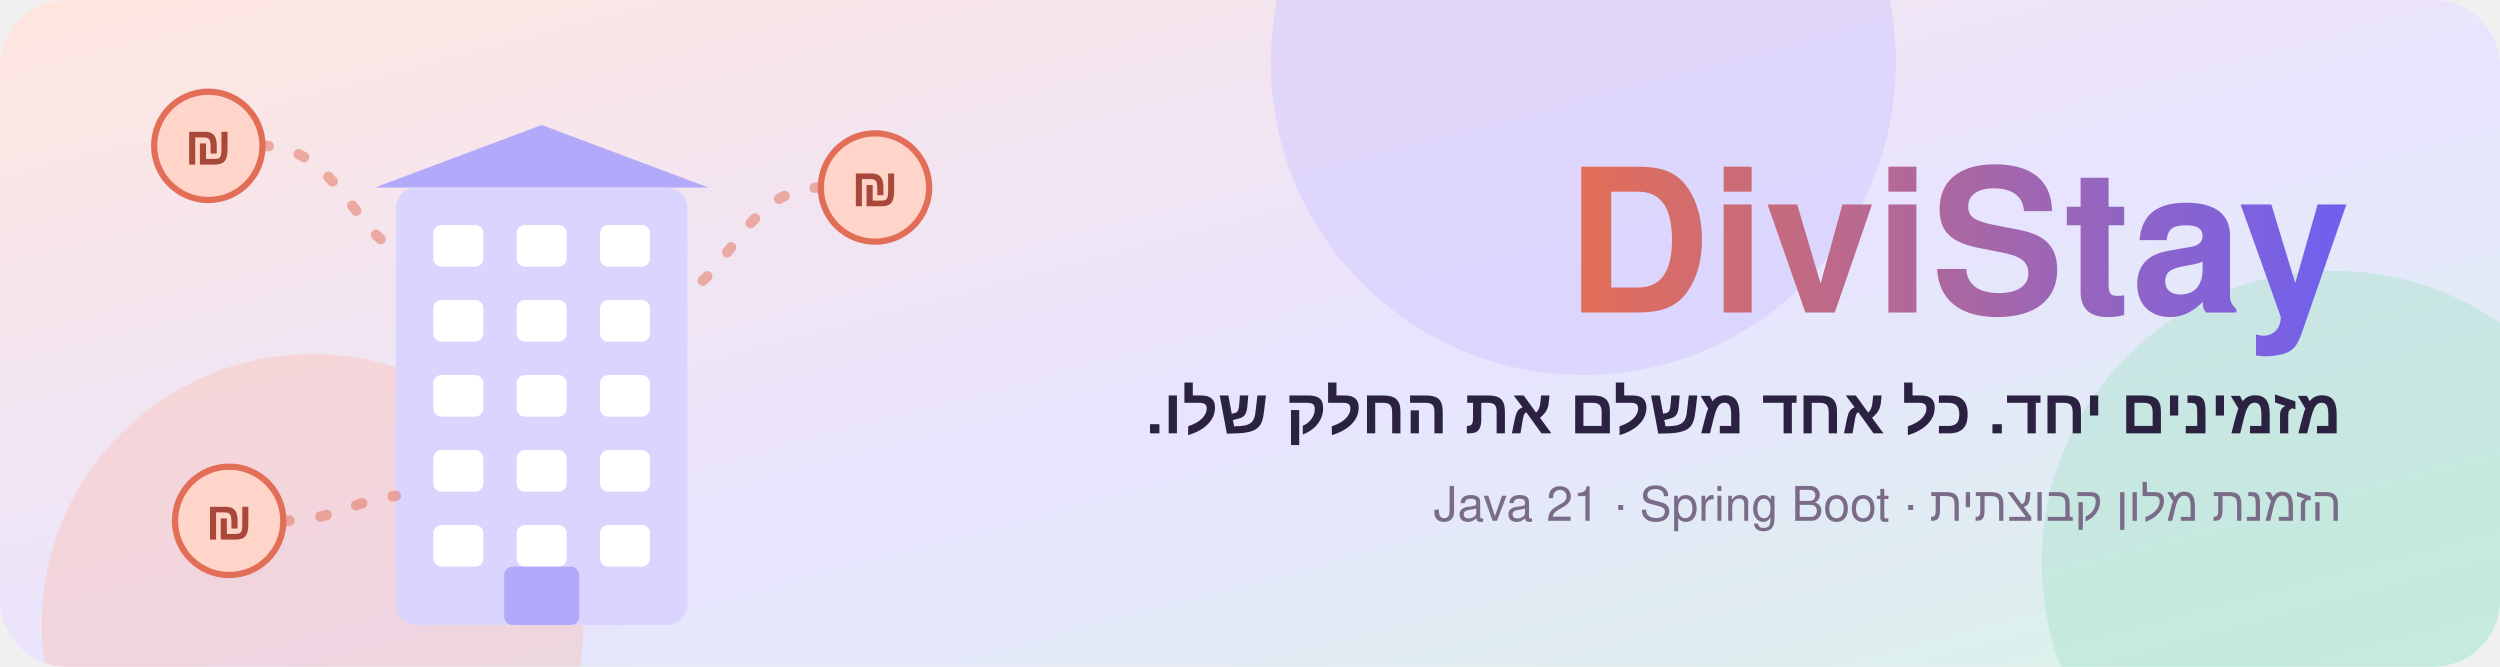
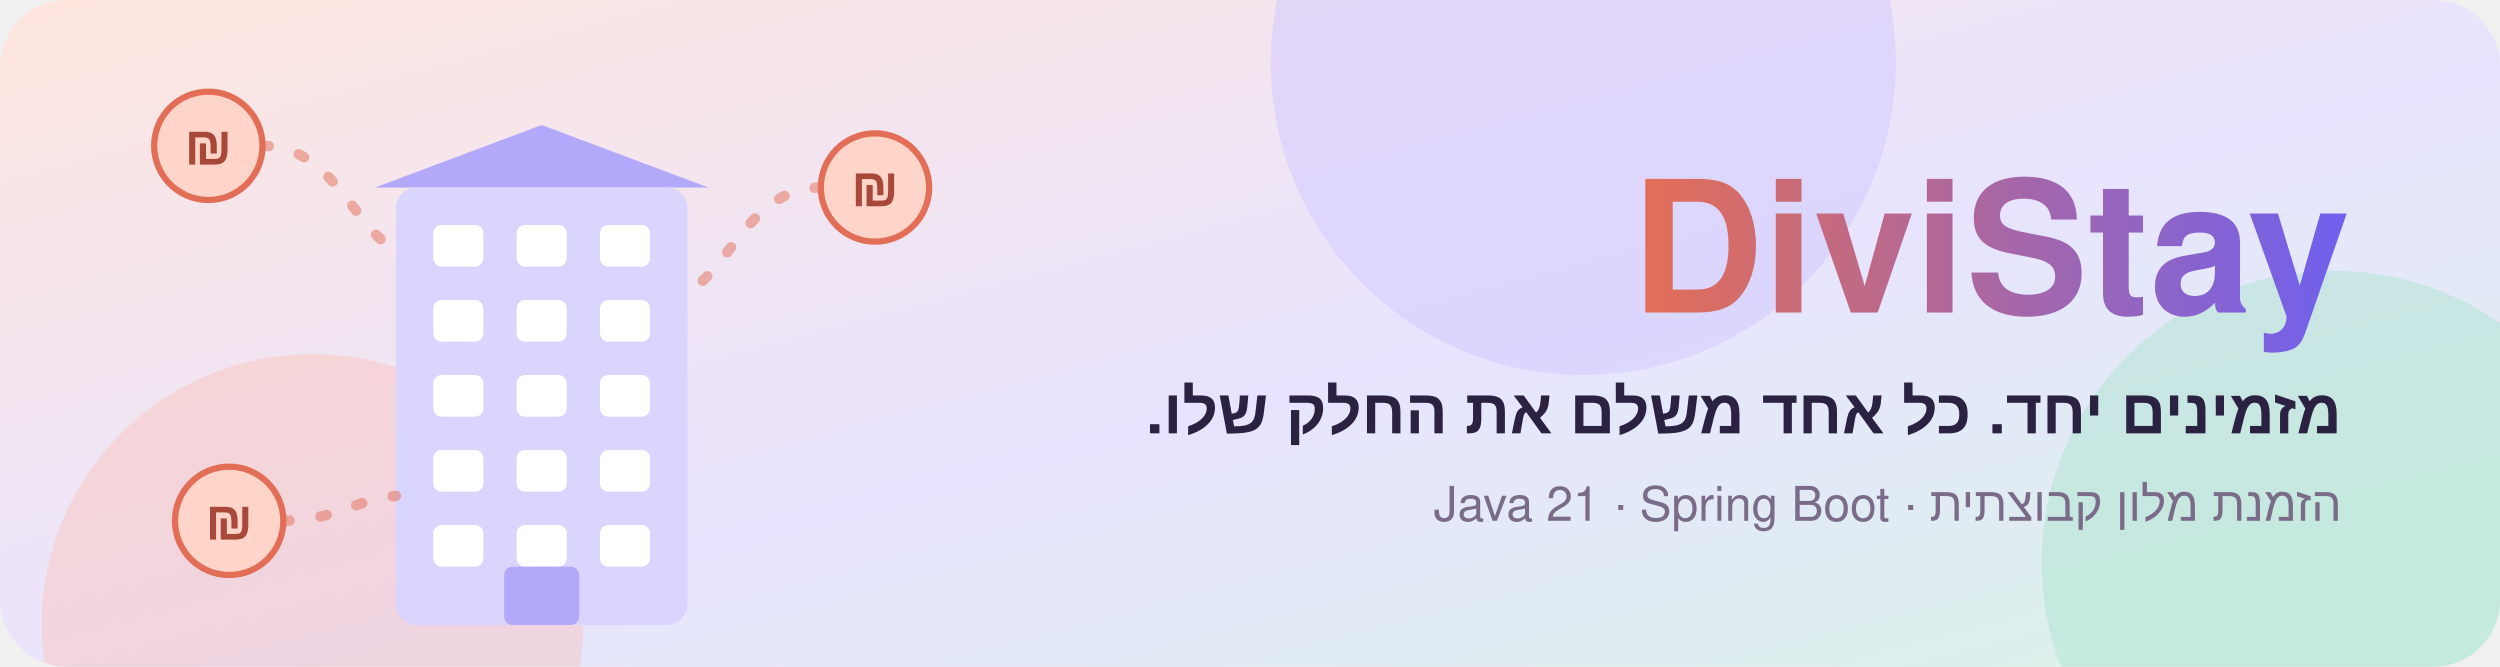
<svg xmlns="http://www.w3.org/2000/svg" viewBox="0 0 1200 320" width="1200" height="320" role="img" aria-label="DiviStay: מזמינים יחד. כל אחד משלם את החלק שלו.">
  <defs>
    <linearGradient id="bg" x1="0" y1="0" x2="1" y2="1">
      <stop offset="0" stop-color="#FFE6DE" />
      <stop offset=".55" stop-color="#E8E4FF" />
      <stop offset="1" stop-color="#D9F3E7" />
    </linearGradient>
    <linearGradient id="t" x1="0" y1="0" x2="1" y2="0">
      <stop offset="0" stop-color="#E36E57" />
      <stop offset="1" stop-color="#6F60F0" />
    </linearGradient>
    <clipPath id="c">
      <rect width="1200" height="320" rx="32" />
    </clipPath>
    <path id="s" d="M0-14C2-4 4-2 14 0 4 2 2 4 0 14-2 4-4 2-14 0-4-2-2-4 0-14Z" />
    <path id="pin" d="M0 0C-5-9-22-20-22-37a22 22 0 0 1 44 0C22-20 5-9 0 0Z" />
  </defs>
  <style>
.blob{animation:drift 11s ease-in-out infinite alternate}.b2{animation-duration:14s;animation-direction:alternate-reverse}.b3{animation-duration:17s}
.bob{animation:bob 3.4s ease-in-out infinite}.d1{animation-delay:-.9s}.d2{animation-delay:-1.8s}.d3{animation-delay:-2.6s}
.walk{stroke-dasharray:3 15;animation:walk 3s linear infinite}
.tw{animation:tw 3.2s ease-in-out infinite}.t2{animation-delay:-1s}.t3{animation-delay:-2s}
.rise{animation:rise .9s ease-out both}.r2{animation-delay:.2s}
@keyframes drift{to{transform:translate(40px,-20px) scale(1.12)}}
@keyframes bob{0%,100%{transform:translateY(0)}50%{transform:translateY(-10px)}}
@keyframes walk{to{stroke-dashoffset:-54}}
@keyframes tw{0%,100%{opacity:.35}50%{opacity:1}}
@keyframes rise{from{opacity:0;transform:translateY(16px)}}
@media (prefers-reduced-motion:reduce){*{animation:none!important}}
</style>
  <g clip-path="url(#c)">
    <rect width="1200" height="320" fill="url(#bg)" />
    <circle class="blob" cx="150" cy="300" r="130" fill="#FFB4A2" opacity=".32" />
    <circle class="blob b2" cx="760" cy="30" r="150" fill="#CFC8FF" opacity=".5" />
    <circle class="blob b3" cx="1120" cy="270" r="140" fill="#A9E3CD" opacity=".45" />
    <g transform="translate(60 0)">
      <g transform="translate(130 60)">
        <path d="M-10 30L70 0l80 30z" fill="#B3A9FA" />
        <rect y="30" width="140" height="210" rx="10" fill="#DAD5FF" />
        <rect class="tw t" x="18" y="48" width="24" height="20" rx="4" fill="#fff" />
        <rect class="tw t2" x="58" y="48" width="24" height="20" rx="4" fill="#fff" />
        <rect class="tw t3" x="98" y="48" width="24" height="20" rx="4" fill="#fff" />
        <rect class="tw t2" x="18" y="84" width="24" height="20" rx="4" fill="#fff" />
        <rect class="tw t3" x="58" y="84" width="24" height="20" rx="4" fill="#fff" />
        <rect class="tw t" x="98" y="84" width="24" height="20" rx="4" fill="#fff" />
        <rect class="tw t3" x="18" y="120" width="24" height="20" rx="4" fill="#fff" />
        <rect class="tw t" x="58" y="120" width="24" height="20" rx="4" fill="#fff" />
        <rect class="tw t2" x="98" y="120" width="24" height="20" rx="4" fill="#fff" />
        <rect class="tw t" x="18" y="156" width="24" height="20" rx="4" fill="#fff" />
        <rect class="tw t2" x="58" y="156" width="24" height="20" rx="4" fill="#fff" />
        <rect class="tw t3" x="98" y="156" width="24" height="20" rx="4" fill="#fff" />
        <rect class="tw t2" x="18" y="192" width="24" height="20" rx="4" fill="#fff" />
        <rect class="tw t3" x="58" y="192" width="24" height="20" rx="4" fill="#fff" />
        <rect class="tw t" x="98" y="192" width="24" height="20" rx="4" fill="#fff" />
        <rect x="52" y="212" width="36" height="28" rx="4" fill="#B3A9FA" />
      </g>
      <path class="walk" d="M66 70C100 70 110 110 130 120" fill="none" stroke="#E36E57" stroke-opacity=".5" stroke-width="5" stroke-linecap="round" />
      <g transform="translate(40 70)">
        <g class="bob">
          <circle r="26" fill="#FFD5C9" stroke="#E36E57" stroke-width="3" />
          <text y="9" text-anchor="middle" font-family="Arial" font-size="26" font-weight="700" fill="#A8483A">₪</text>
        </g>
      </g>
      <path class="walk" d="M334 90C300 90 290 130 270 140" fill="none" stroke="#E36E57" stroke-opacity=".5" stroke-width="5" stroke-linecap="round" />
      <g transform="translate(360 90)">
        <g class="bob d1">
          <circle r="26" fill="#FFD5C9" stroke="#E36E57" stroke-width="3" />
          <text y="9" text-anchor="middle" font-family="Arial" font-size="26" font-weight="700" fill="#A8483A">₪</text>
        </g>
      </g>
      <path class="walk" d="M76 250C100 250 110 240 130 238" fill="none" stroke="#E36E57" stroke-opacity=".5" stroke-width="5" stroke-linecap="round" />
      <g transform="translate(50 250)">
        <g class="bob d2">
          <circle r="26" fill="#FFD5C9" stroke="#E36E57" stroke-width="3" />
          <text y="9" text-anchor="middle" font-family="Arial" font-size="26" font-weight="700" fill="#A8483A">₪</text>
        </g>
      </g>
    </g>
    <g font-family="-apple-system,BlinkMacSystemFont,'Segoe UI',Helvetica,Arial,sans-serif" direction="rtl" text-anchor="start">
-       <text class="rise" x="1128" y="150" font-size="96" font-weight="800" fill="url(#t)" direction="ltr" text-anchor="end">DiviStay</text>
+       <text class="rise" x="1128" y="150" font-size="88" font-weight="800" fill="url(#t)" direction="ltr" text-anchor="end">DiviStay</text>
      <text class="rise r2" x="1124" y="208" font-size="30" font-weight="700" fill="#2B2140">מזמינים יחד. כל אחד משלם את החלק שלו.</text>
      <text class="rise r2" x="1124" y="250" font-size="23" fill="#7A6B88">הזמנת מלון קבוצתית · Java 21 · Spring Boot</text>
    </g>
  </g>
</svg>
